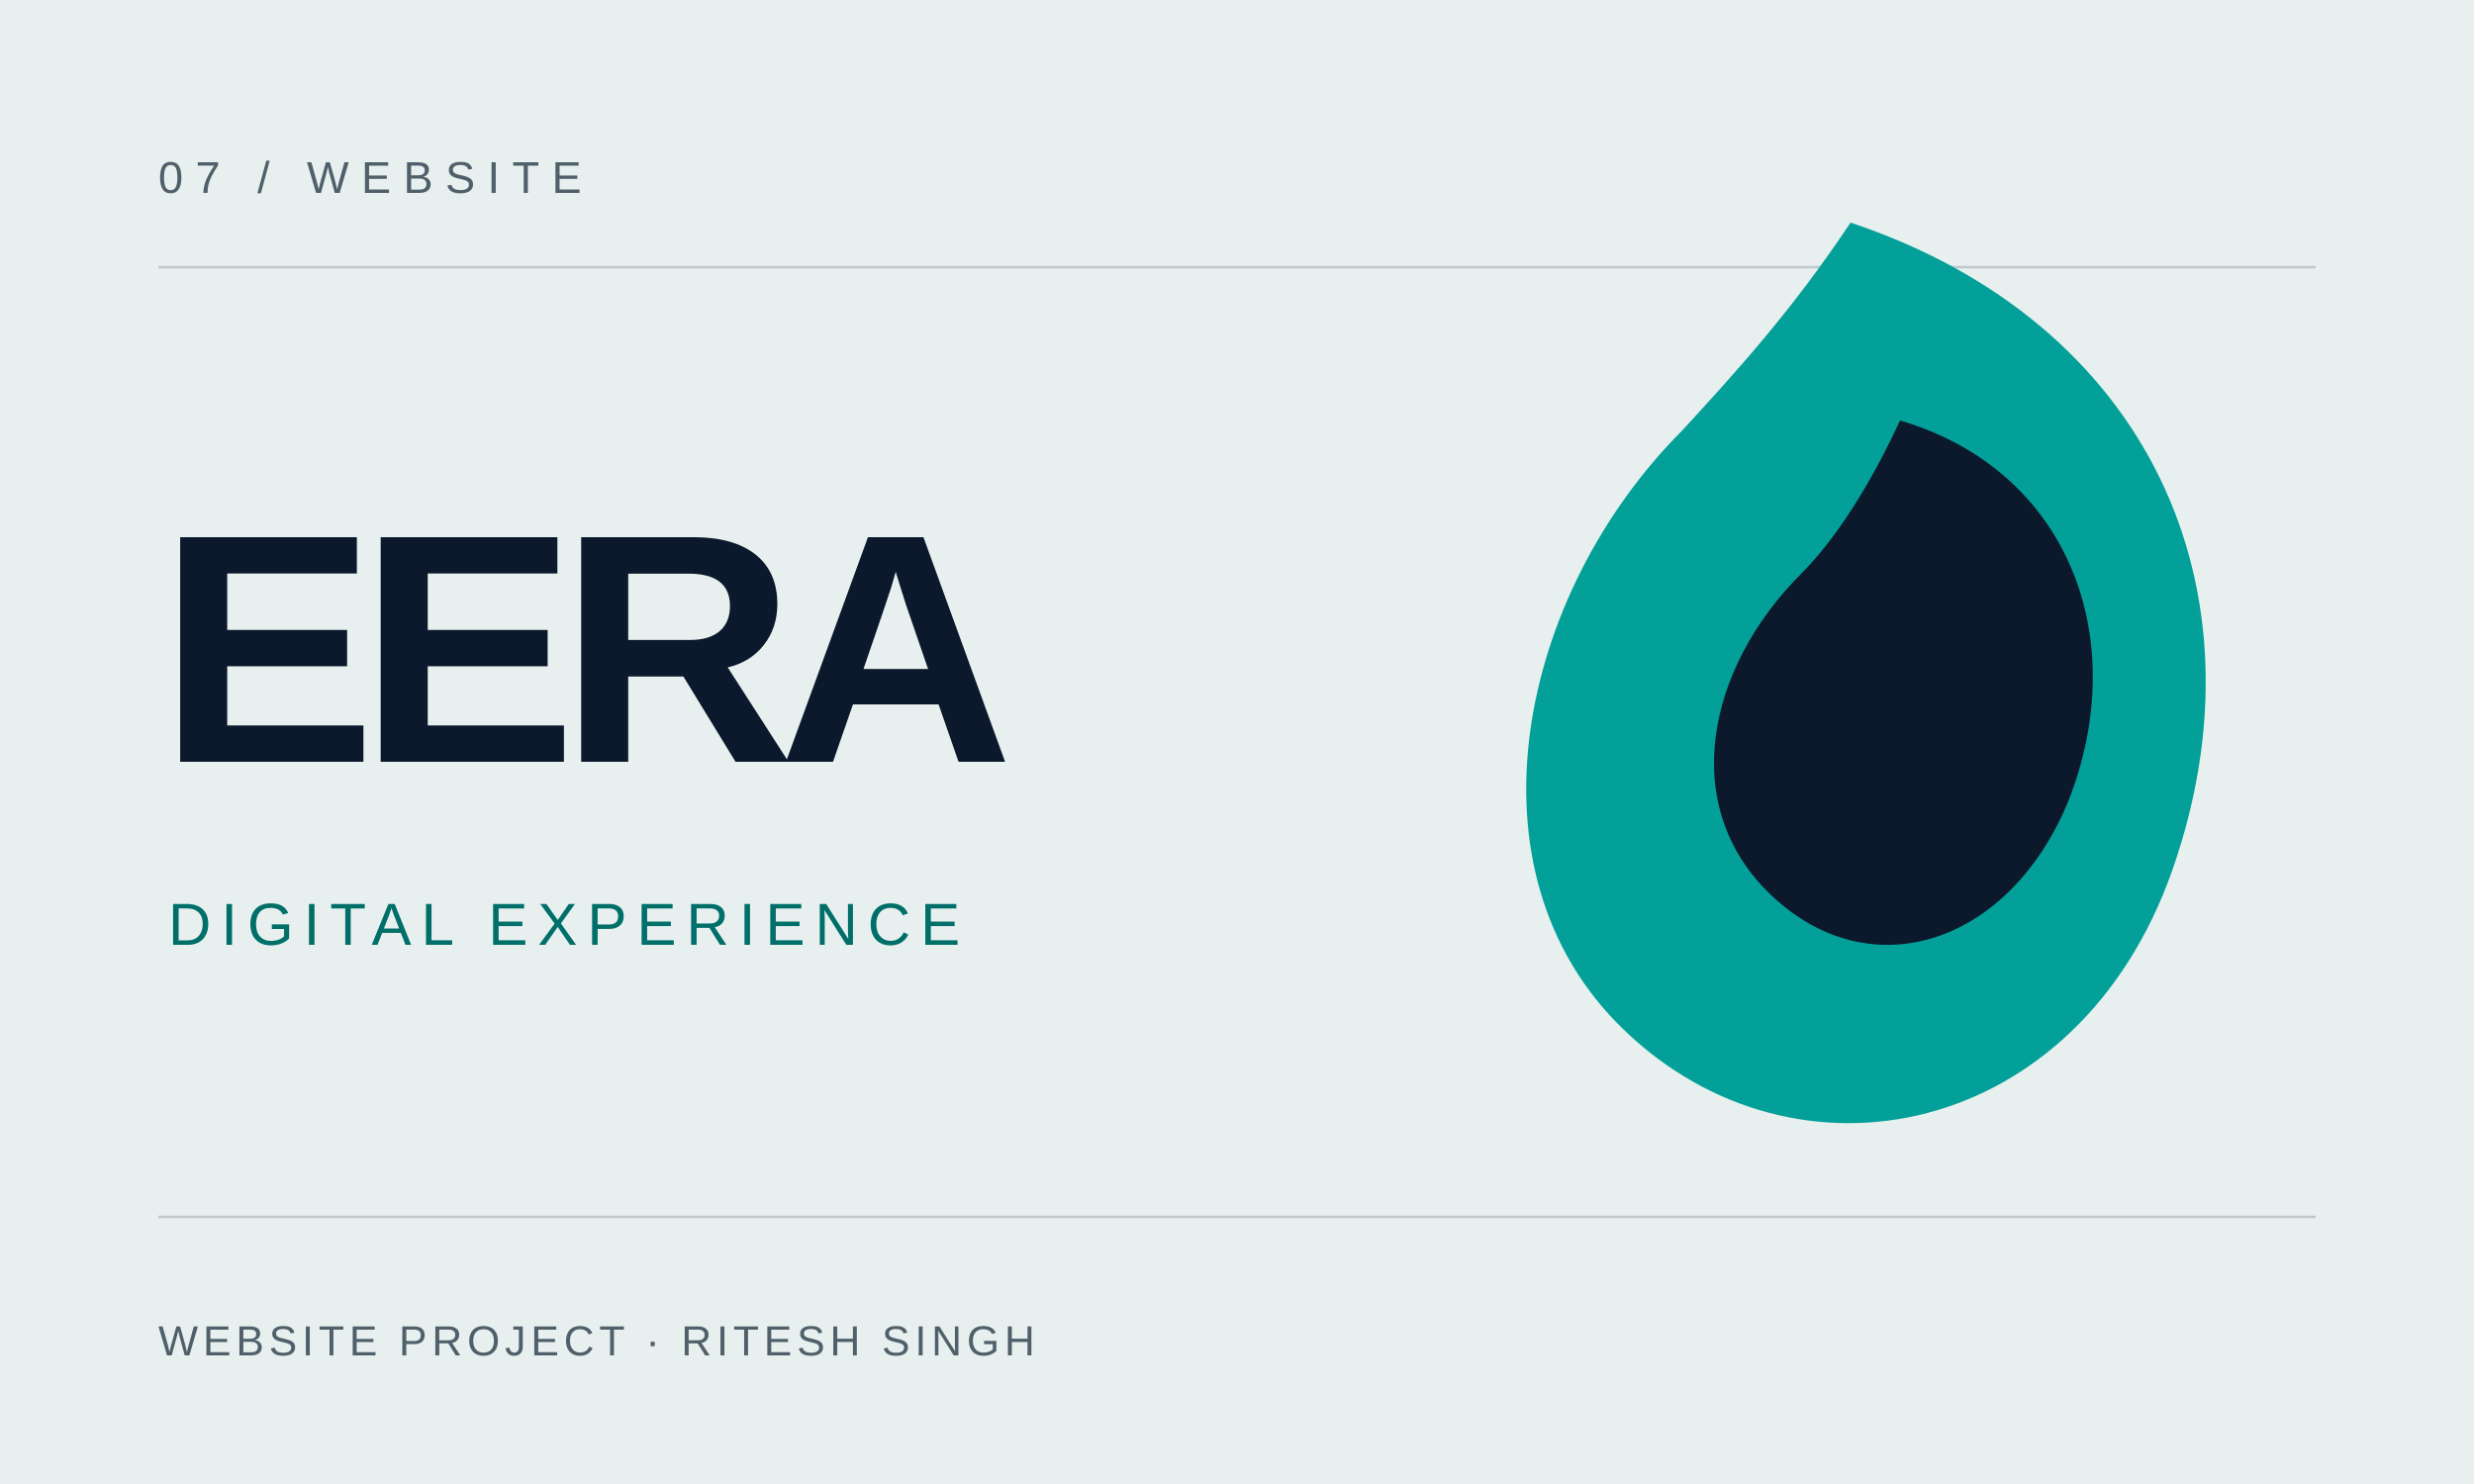
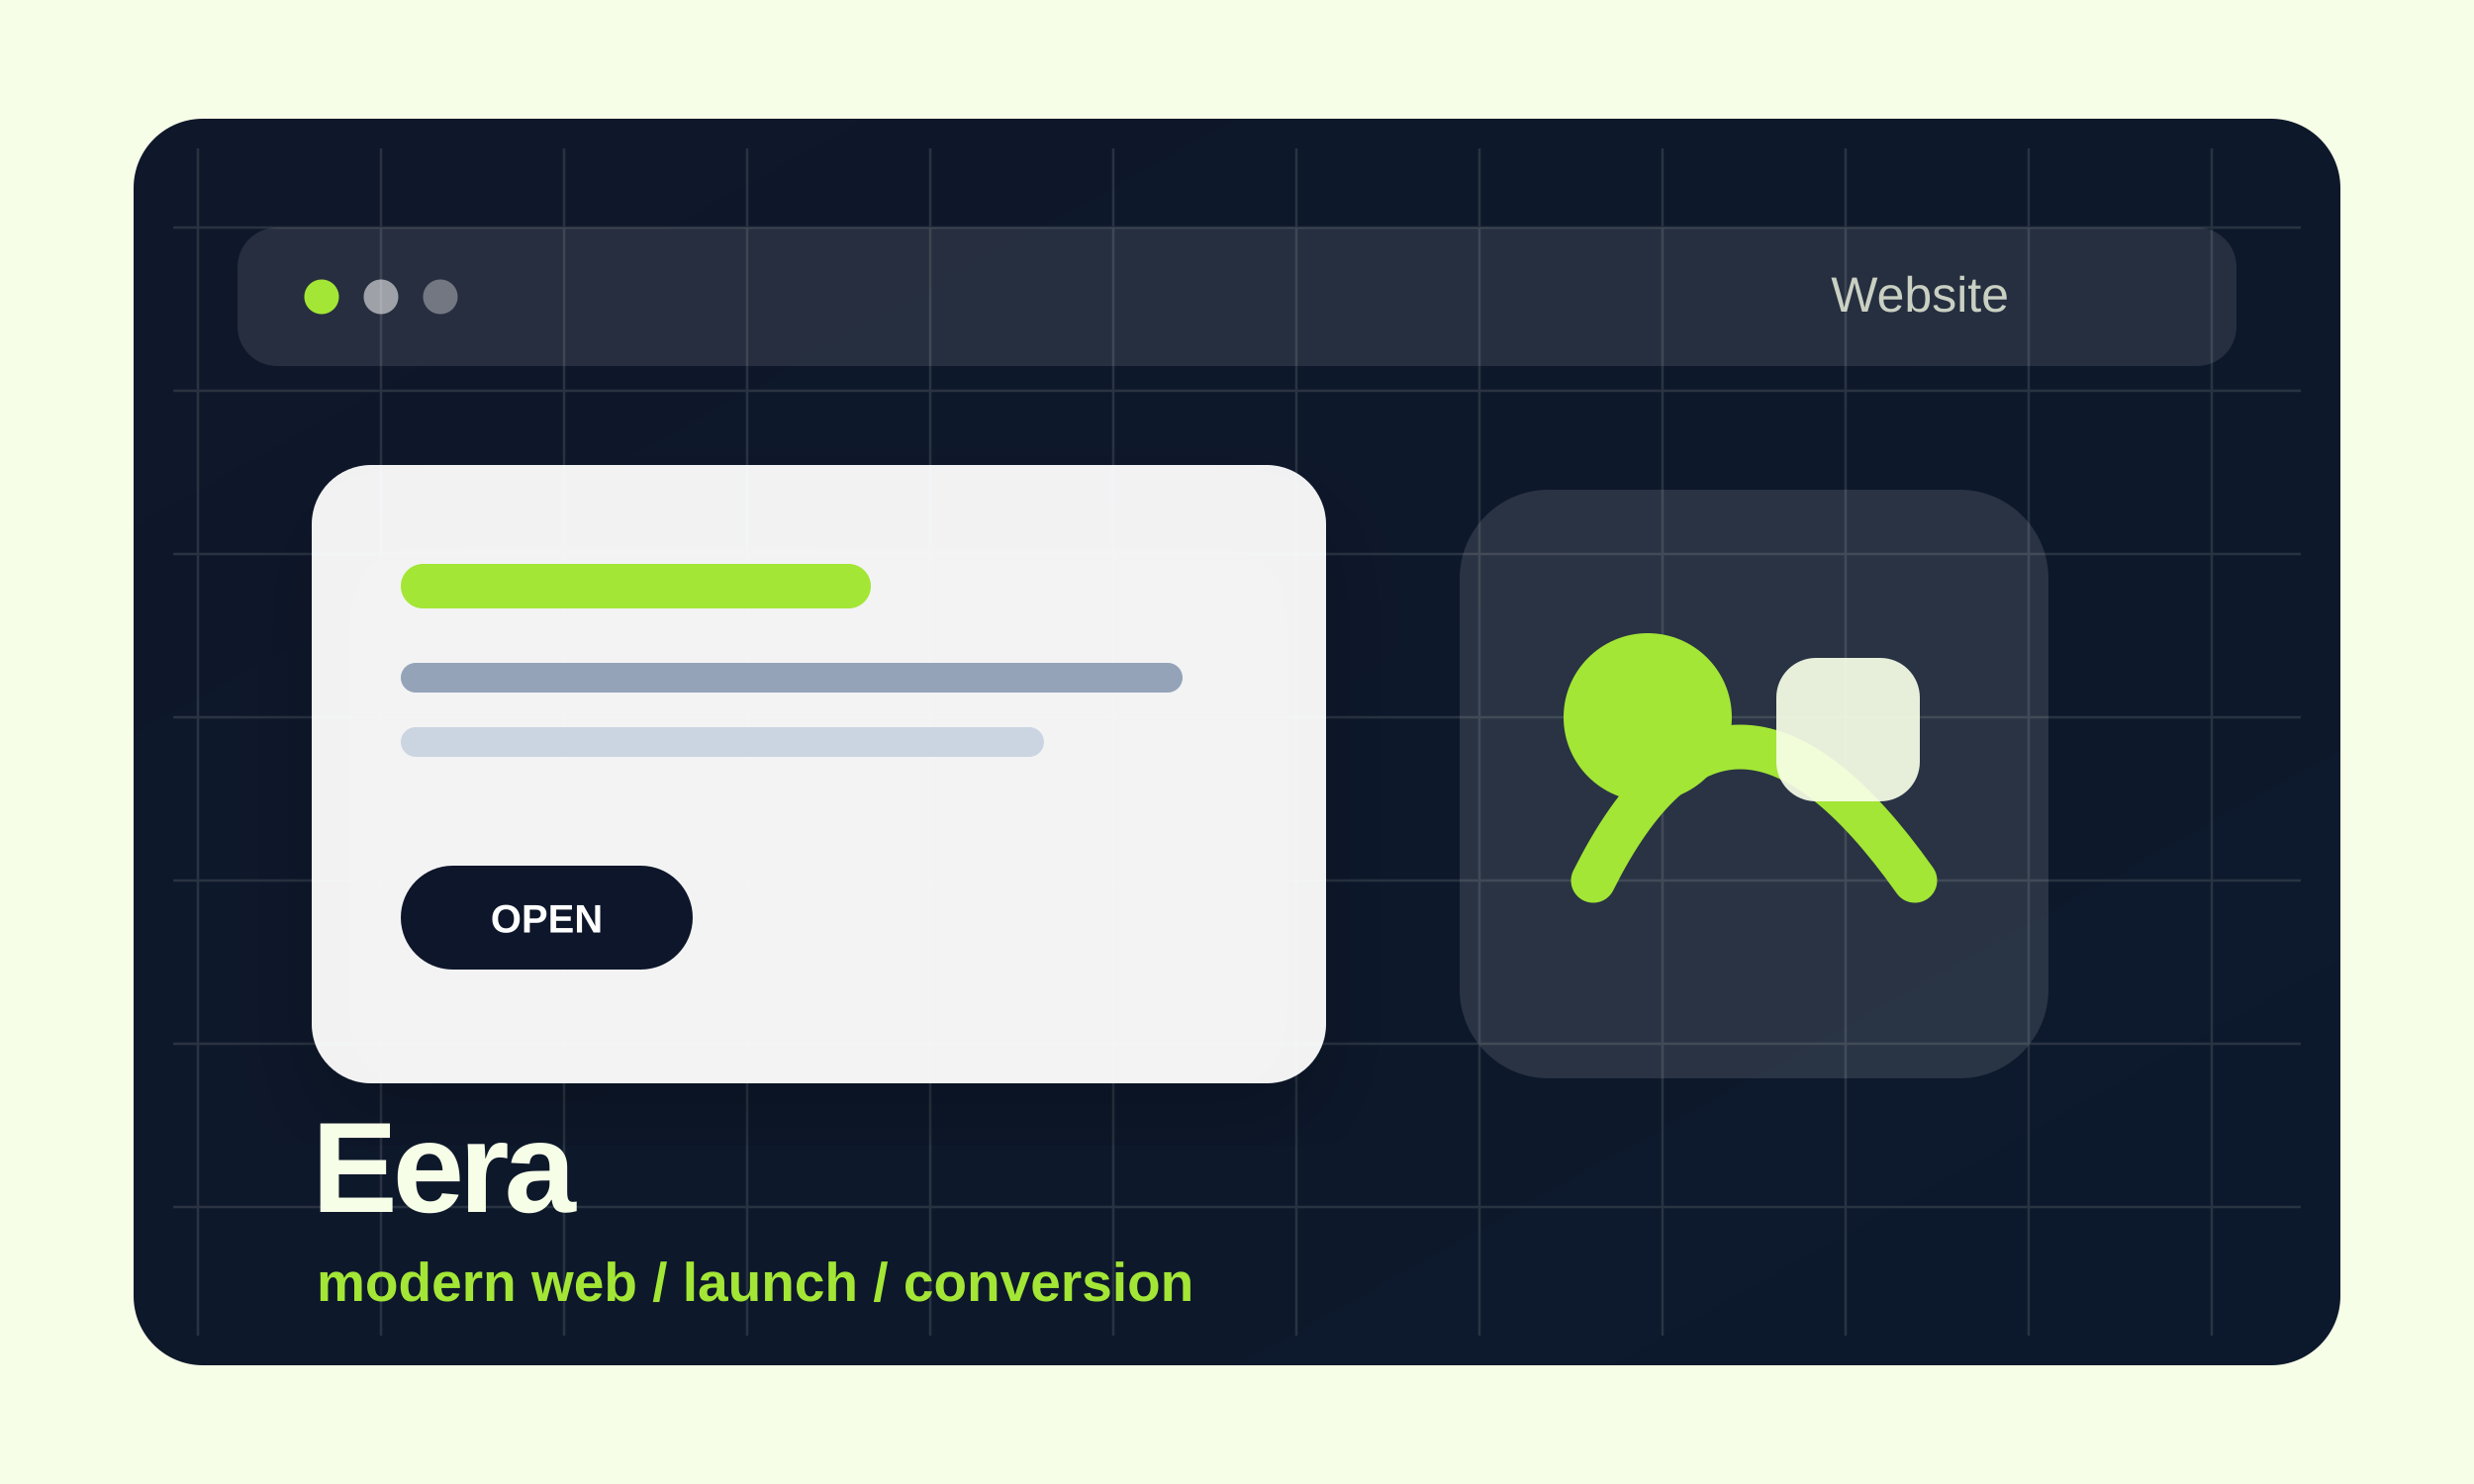
<svg xmlns="http://www.w3.org/2000/svg" viewBox="0 0 1000 600" role="img" aria-labelledby="title desc">
-   <rect width="1000" height="600" fill="#e7f0ee" />
-   <path d="M64 108H936M64 492H936" stroke="#0c192c" stroke-opacity=".18" />
-   <path d="M748 90C868 130 918 238 878 352C840 460 726 484 656 416C590 352 614 240 680 174C702 150 724 126 748 90Z" fill="#03a099" />
-   <path d="M768 170C836 190 862 258 836 324C812 382 756 400 716 362C678 326 690 270 728 232C742 218 756 196 768 170Z" fill="#0c192c" />
-   <text x="64" y="78" fill="#50606a" font-family="Arial, sans-serif" font-size="18" letter-spacing="5">07 / WEBSITE</text>
-   <text x="64" y="308" fill="#0c192c" font-family="Arial, sans-serif" font-size="132" font-weight="700" letter-spacing="-7">EERA</text>
-   <text x="68" y="382" fill="#006f69" font-family="Arial, sans-serif" font-size="24" letter-spacing="4">DIGITAL EXPERIENCE</text>
-   <text x="64" y="548" fill="#50606a" font-family="Arial, sans-serif" font-size="17" letter-spacing="2">WEBSITE PROJECT · RITESH SINGH</text>
+   <defs>
+     <linearGradient id="g" x1="0" y1="0" x2="1" y2="1">
+       <stop stop-color="#0f172a" />
+       <stop offset="1" stop-color="#0c192c" />
+     </linearGradient>
+     <filter id="s">
+       <feDropShadow dx="0" dy="18" stdDeviation="18" flood-opacity=".22" />
+     </filter>
+   </defs>
+   <rect width="1000" height="600" fill="#f7fee7" />
+   <rect x="54" y="48" width="892" height="504" rx="28" fill="url(#g)" />
+   <g opacity=".12" stroke="#f7fee7" stroke-width="1">
+     <path d="M80 60v480" />
+     <path d="M154 60v480" />
+     <path d="M228 60v480" />
+     <path d="M302 60v480" />
+     <path d="M376 60v480" />
+     <path d="M450 60v480" />
+     <path d="M524 60v480" />
+     <path d="M598 60v480" />
+     <path d="M672 60v480" />
+     <path d="M746 60v480" />
+     <path d="M820 60v480" />
+     <path d="M894 60v480" />
+     <path d="M70 92h860" />
+     <path d="M70 158h860" />
+     <path d="M70 224h860" />
+     <path d="M70 290h860" />
+     <path d="M70 356h860" />
+     <path d="M70 422h860" />
+     <path d="M70 488h860" />
+   </g>
+   <rect x="96" y="92" width="808" height="56" rx="16" fill="rgba(255,255,255,.1)" />
+   <circle cx="130" cy="120" r="7" fill="#a3e635" />
+   <circle cx="154" cy="120" r="7" fill="rgba(255,255,255,.55)" />
+   <circle cx="178" cy="120" r="7" fill="rgba(255,255,255,.35)" />
+   <text x="812" y="126" text-anchor="end" fill="#f7fee7" font-family="Arial, sans-serif" font-size="20" opacity=".78">Website</text>
+   <g filter="url(#s)">
+     <rect x="126" y="188" width="410" height="250" rx="24" fill="rgba(255,255,255,.94)" />
+     <rect x="162" y="228" width="190" height="18" rx="9" fill="#a3e635" />
+     <rect x="162" y="268" width="316" height="12" rx="6" fill="#94a3b8" />
+     <rect x="162" y="294" width="260" height="12" rx="6" fill="#cbd5e1" />
+     <rect x="162" y="350" width="118" height="42" rx="21" fill="#0f172a" />
+     <text x="221" y="377" text-anchor="middle" fill="white" font-family="Arial, sans-serif" font-size="16" font-weight="700">OPEN</text>
+   </g>
+   <g transform="translate(590 198)">
+     <rect width="238" height="238" rx="36" fill="rgba(255,255,255,.12)" />
+     <path d="M54 158c36-72 79-72 130 0" fill="none" stroke="#a3e635" stroke-width="18" stroke-linecap="round" />
+     <circle cx="76" cy="92" r="34" fill="#a3e635" />
+     <rect x="128" y="68" width="58" height="58" rx="16" fill="#f7fee7" opacity=".92" />
+   </g>
+   <text x="126" y="490" fill="#f7fee7" font-family="Arial, sans-serif" font-size="52" font-weight="800" letter-spacing="-2">Eera</text>
+   <text x="128" y="526" fill="#a3e635" font-family="Arial, sans-serif" font-size="22" font-weight="700">modern web / launch / conversion</text>
</svg>
